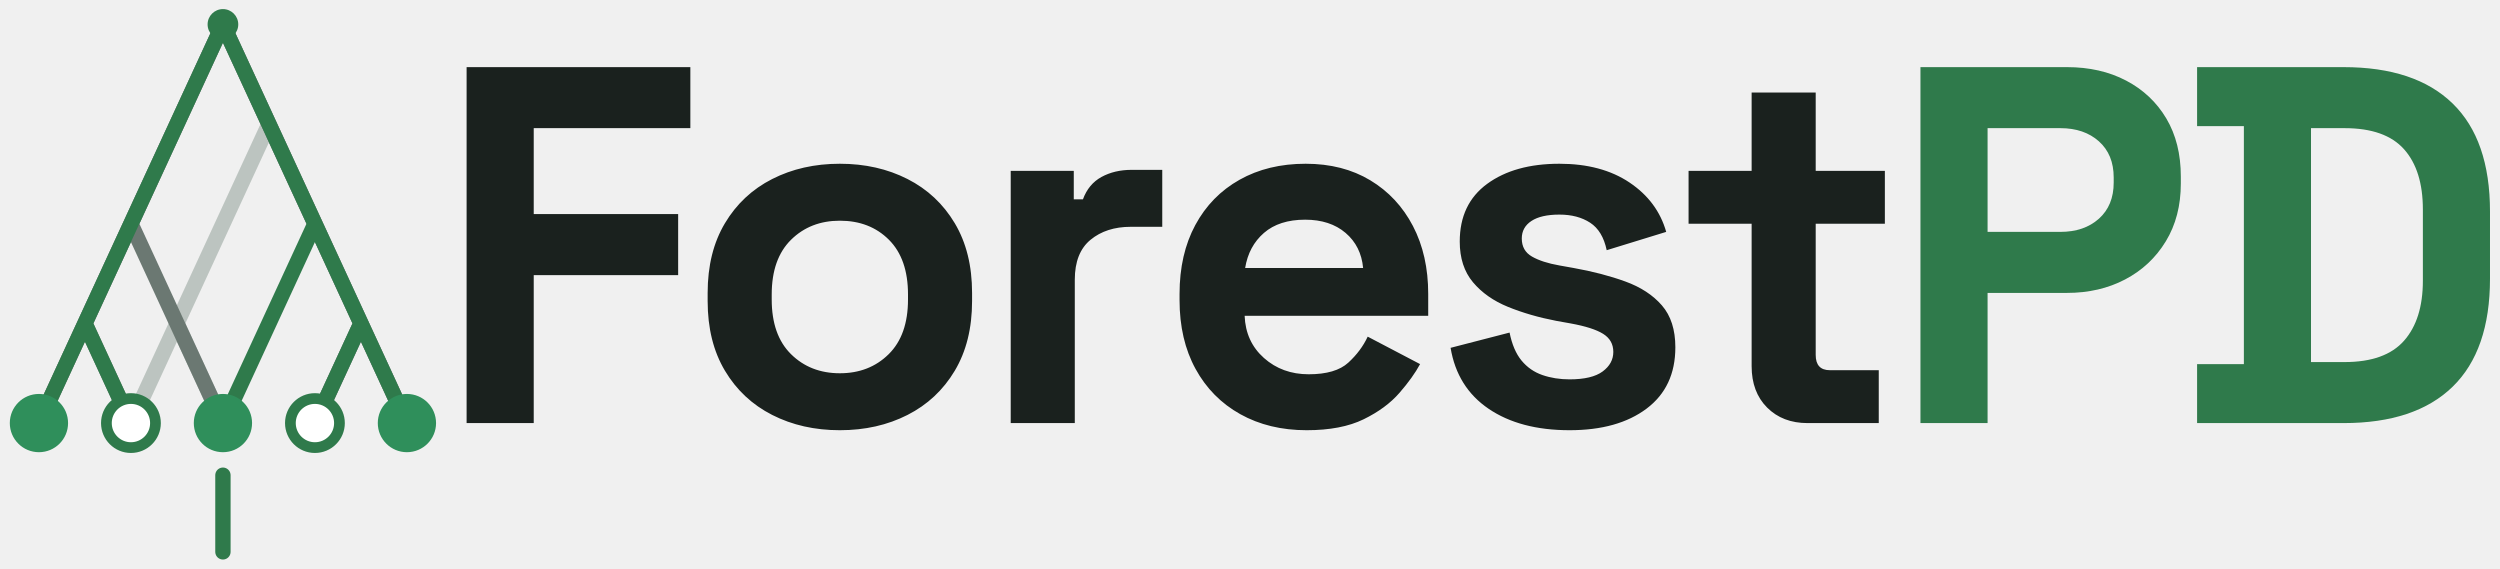
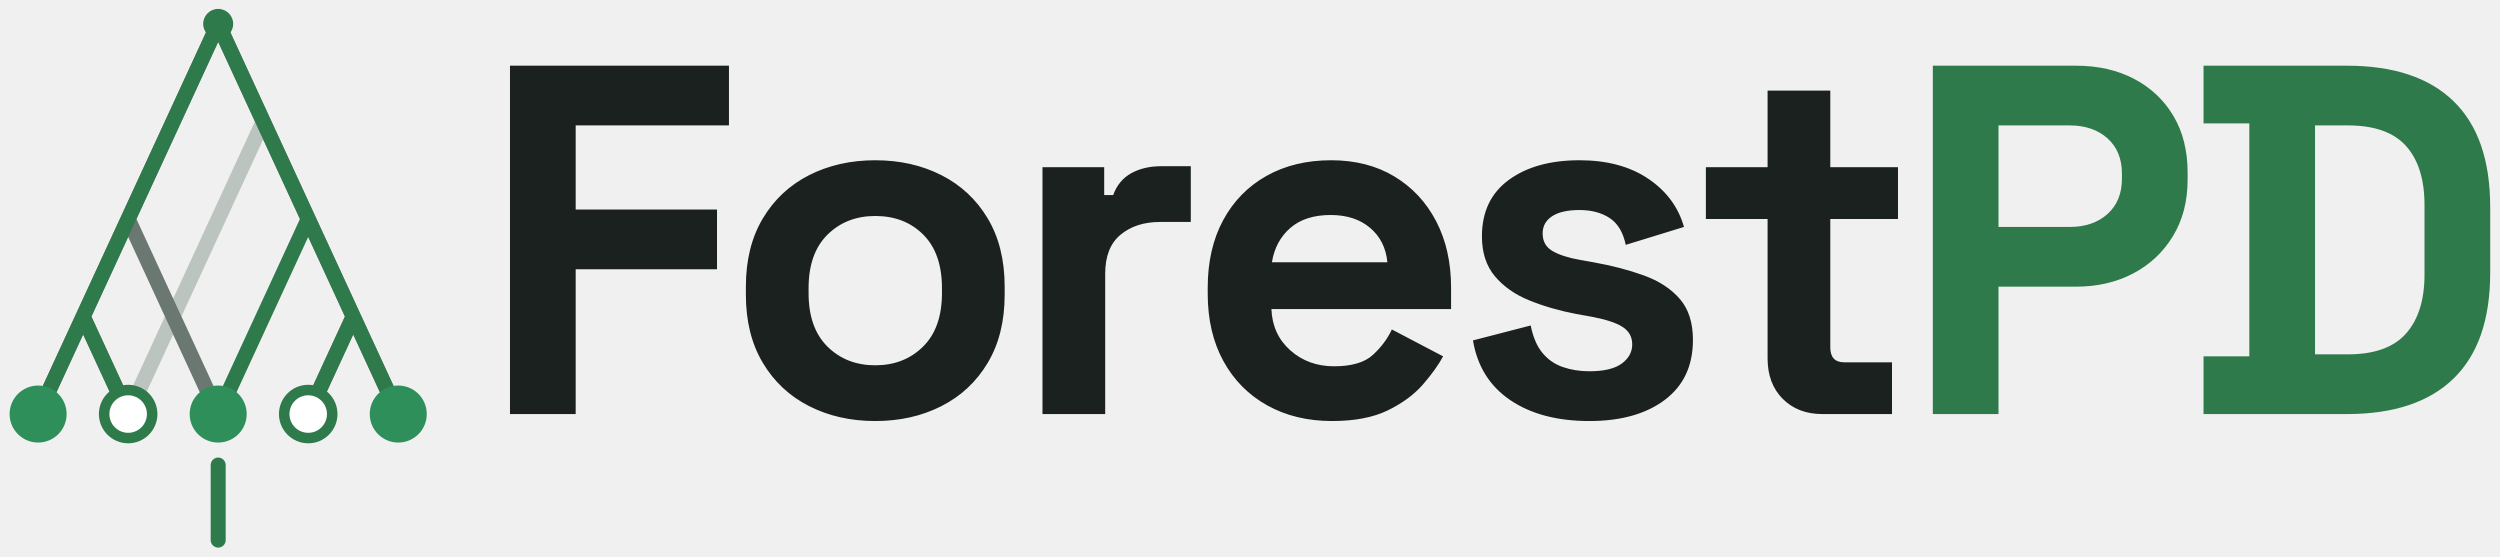
- <svg xmlns="http://www.w3.org/2000/svg" viewBox="17.62 18.00 550.38 125.25" width="550.4" height="125.2" role="img" aria-label="ForestPD compact logo">
-   <g transform="translate(-0.94 8.52) scale(0.6754)">
+ <svg xmlns="http://www.w3.org/2000/svg" viewBox="5.62 18.00 562.38 125.25" width="562.4" height="125.2" role="img" aria-label="ForestPD compact logo">
+   <g transform="translate(-12.94 8.52) scale(0.6754)">
    <g fill="none" stroke-linecap="round" stroke-linejoin="round" stroke-width="5">
      <path stroke="#BCC4C0" d="M100 22 L40 152 M100 22 L115 54.5 L145 119.5 L160 152 M145 119.5 L130 152 M115 54.5 L85 119.5 L70 152 M85 119.5 L100 152" />
      <path stroke="#6B7872" d="M100 22 L70 87 L55 119.5 L40 152 M55 119.5 L70 152 M70 87 L100 152 M100 22 L145 119.5 L130 152 M145 119.5 L160 152" />
      <path stroke="#2F7A4B" d="M100 22 L55 119.5 L40 152 M55 119.5 L70 152 M100 22 L130 87 L145 119.5 L160 152 M130 87 L100 152 M145 119.5 L130 152" />
      <path stroke="#2F7A4B" d="M100 169 L100 194" />
    </g>
    <circle cx="100" cy="22" r="5" fill="#2F7A4B" />
    <circle cx="40" cy="152" r="9.5" fill="#2F8F5B" />
    <circle cx="70" cy="152" r="8" fill="#FFFFFF" stroke="#2F7A4B" stroke-width="3.5" />
    <circle cx="100" cy="152" r="9.5" fill="#2F8F5B" />
    <circle cx="130" cy="152" r="8" fill="#FFFFFF" stroke="#2F7A4B" stroke-width="3.5" />
    <circle cx="160" cy="152" r="9.5" fill="#2F8F5B" />
  </g>
  <path fill="#1A211E" d="M120.269 111.185V32.785H169.549V46.225H135.053V65.153H166.861V78.593H135.053V111.185Z M202.477 112.753Q194.189 112.753 187.581 109.393Q180.973 106.033 177.165 99.649Q173.357 93.265 173.357 84.305V82.513Q173.357 73.553 177.165 67.169Q180.973 60.785 187.581 57.425Q194.189 54.065 202.477 54.065Q210.765 54.065 217.373 57.425Q223.981 60.785 227.789 67.169Q231.597 73.553 231.597 82.513V84.305Q231.597 93.265 227.789 99.649Q223.981 106.033 217.373 109.393Q210.765 112.753 202.477 112.753ZM202.477 100.209Q208.973 100.209 213.229 96.009Q217.485 91.809 217.485 83.969V82.849Q217.485 75.009 213.285 70.809Q209.085 66.609 202.477 66.609Q195.981 66.609 191.725 70.809Q187.469 75.009 187.469 82.849V83.969Q187.469 91.809 191.725 96.009Q195.981 100.209 202.477 100.209Z M240.109 111.185V55.633H253.997V61.905H256.013Q257.245 58.545 260.101 56.977Q262.957 55.409 266.765 55.409H273.485V67.953H266.541Q261.165 67.953 257.693 70.809Q254.221 73.665 254.221 79.601V111.185Z M305.293 112.753Q297.005 112.753 290.677 109.225Q284.349 105.697 280.821 99.257Q277.293 92.817 277.293 84.081V82.737Q277.293 74.001 280.765 67.561Q284.237 61.121 290.509 57.593Q296.781 54.065 305.069 54.065Q313.245 54.065 319.293 57.705Q325.341 61.345 328.701 67.785Q332.061 74.225 332.061 82.737V87.553H291.629Q291.853 93.265 295.885 96.849Q299.917 100.433 305.741 100.433Q311.677 100.433 314.477 97.857Q317.277 95.281 318.733 92.145L330.269 98.193Q328.701 101.105 325.733 104.521Q322.765 107.937 317.837 110.345Q312.909 112.753 305.293 112.753ZM291.741 77.025H317.725Q317.277 72.209 313.861 69.297Q310.445 66.385 304.957 66.385Q299.245 66.385 295.885 69.297Q292.525 72.209 291.741 77.025Z M363.197 112.753Q352.333 112.753 345.389 108.049Q338.445 103.345 336.989 94.609L349.981 91.249Q350.765 95.169 352.613 97.409Q354.461 99.649 357.205 100.601Q359.949 101.553 363.197 101.553Q368.125 101.553 370.477 99.817Q372.829 98.081 372.829 95.505Q372.829 92.929 370.589 91.529Q368.349 90.129 363.421 89.233L360.285 88.673Q354.461 87.553 349.645 85.593Q344.829 83.633 341.917 80.161Q339.005 76.689 339.005 71.201Q339.005 62.913 345.053 58.489Q351.101 54.065 360.957 54.065Q370.253 54.065 376.413 58.209Q382.573 62.353 384.477 69.073L371.373 73.105Q370.477 68.849 367.733 67.057Q364.989 65.265 360.957 65.265Q356.925 65.265 354.797 66.665Q352.669 68.065 352.669 70.529Q352.669 73.217 354.909 74.505Q357.149 75.793 360.957 76.465L364.093 77.025Q370.365 78.145 375.461 79.993Q380.557 81.841 383.525 85.257Q386.493 88.673 386.493 94.497Q386.493 103.233 380.165 107.993Q373.837 112.753 363.197 112.753Z M415.613 111.185Q410.125 111.185 406.709 107.769Q403.293 104.353 403.293 98.641V67.281H389.405V55.633H403.293V38.385H417.405V55.633H432.637V67.281H417.405V96.177Q417.405 99.537 420.541 99.537H431.293V111.185Z" />
  <path fill="#2F7A4B" d="M440.477 111.185V32.785H472.733Q480.125 32.785 485.781 35.753Q491.437 38.721 494.629 44.097Q497.821 49.473 497.821 56.865V58.433Q497.821 65.713 494.517 71.145Q491.213 76.577 485.557 79.545Q479.901 82.513 472.733 82.513H455.261V111.185ZM455.261 69.073H471.277Q476.541 69.073 479.789 66.161Q483.037 63.249 483.037 58.209V57.089Q483.037 52.049 479.789 49.137Q476.541 46.225 471.277 46.225H455.261Z M501.405 111.185V98.193H511.709V45.777H501.405V32.785H533.661Q549.453 32.785 557.685 40.793Q565.917 48.801 565.917 64.593V79.377Q565.917 95.169 557.685 103.177Q549.453 111.185 533.661 111.185ZM526.493 97.745H533.885Q542.845 97.745 546.989 93.041Q551.133 88.337 551.133 79.825V64.145Q551.133 55.521 546.989 50.873Q542.845 46.225 533.885 46.225H526.493Z" />
</svg>
